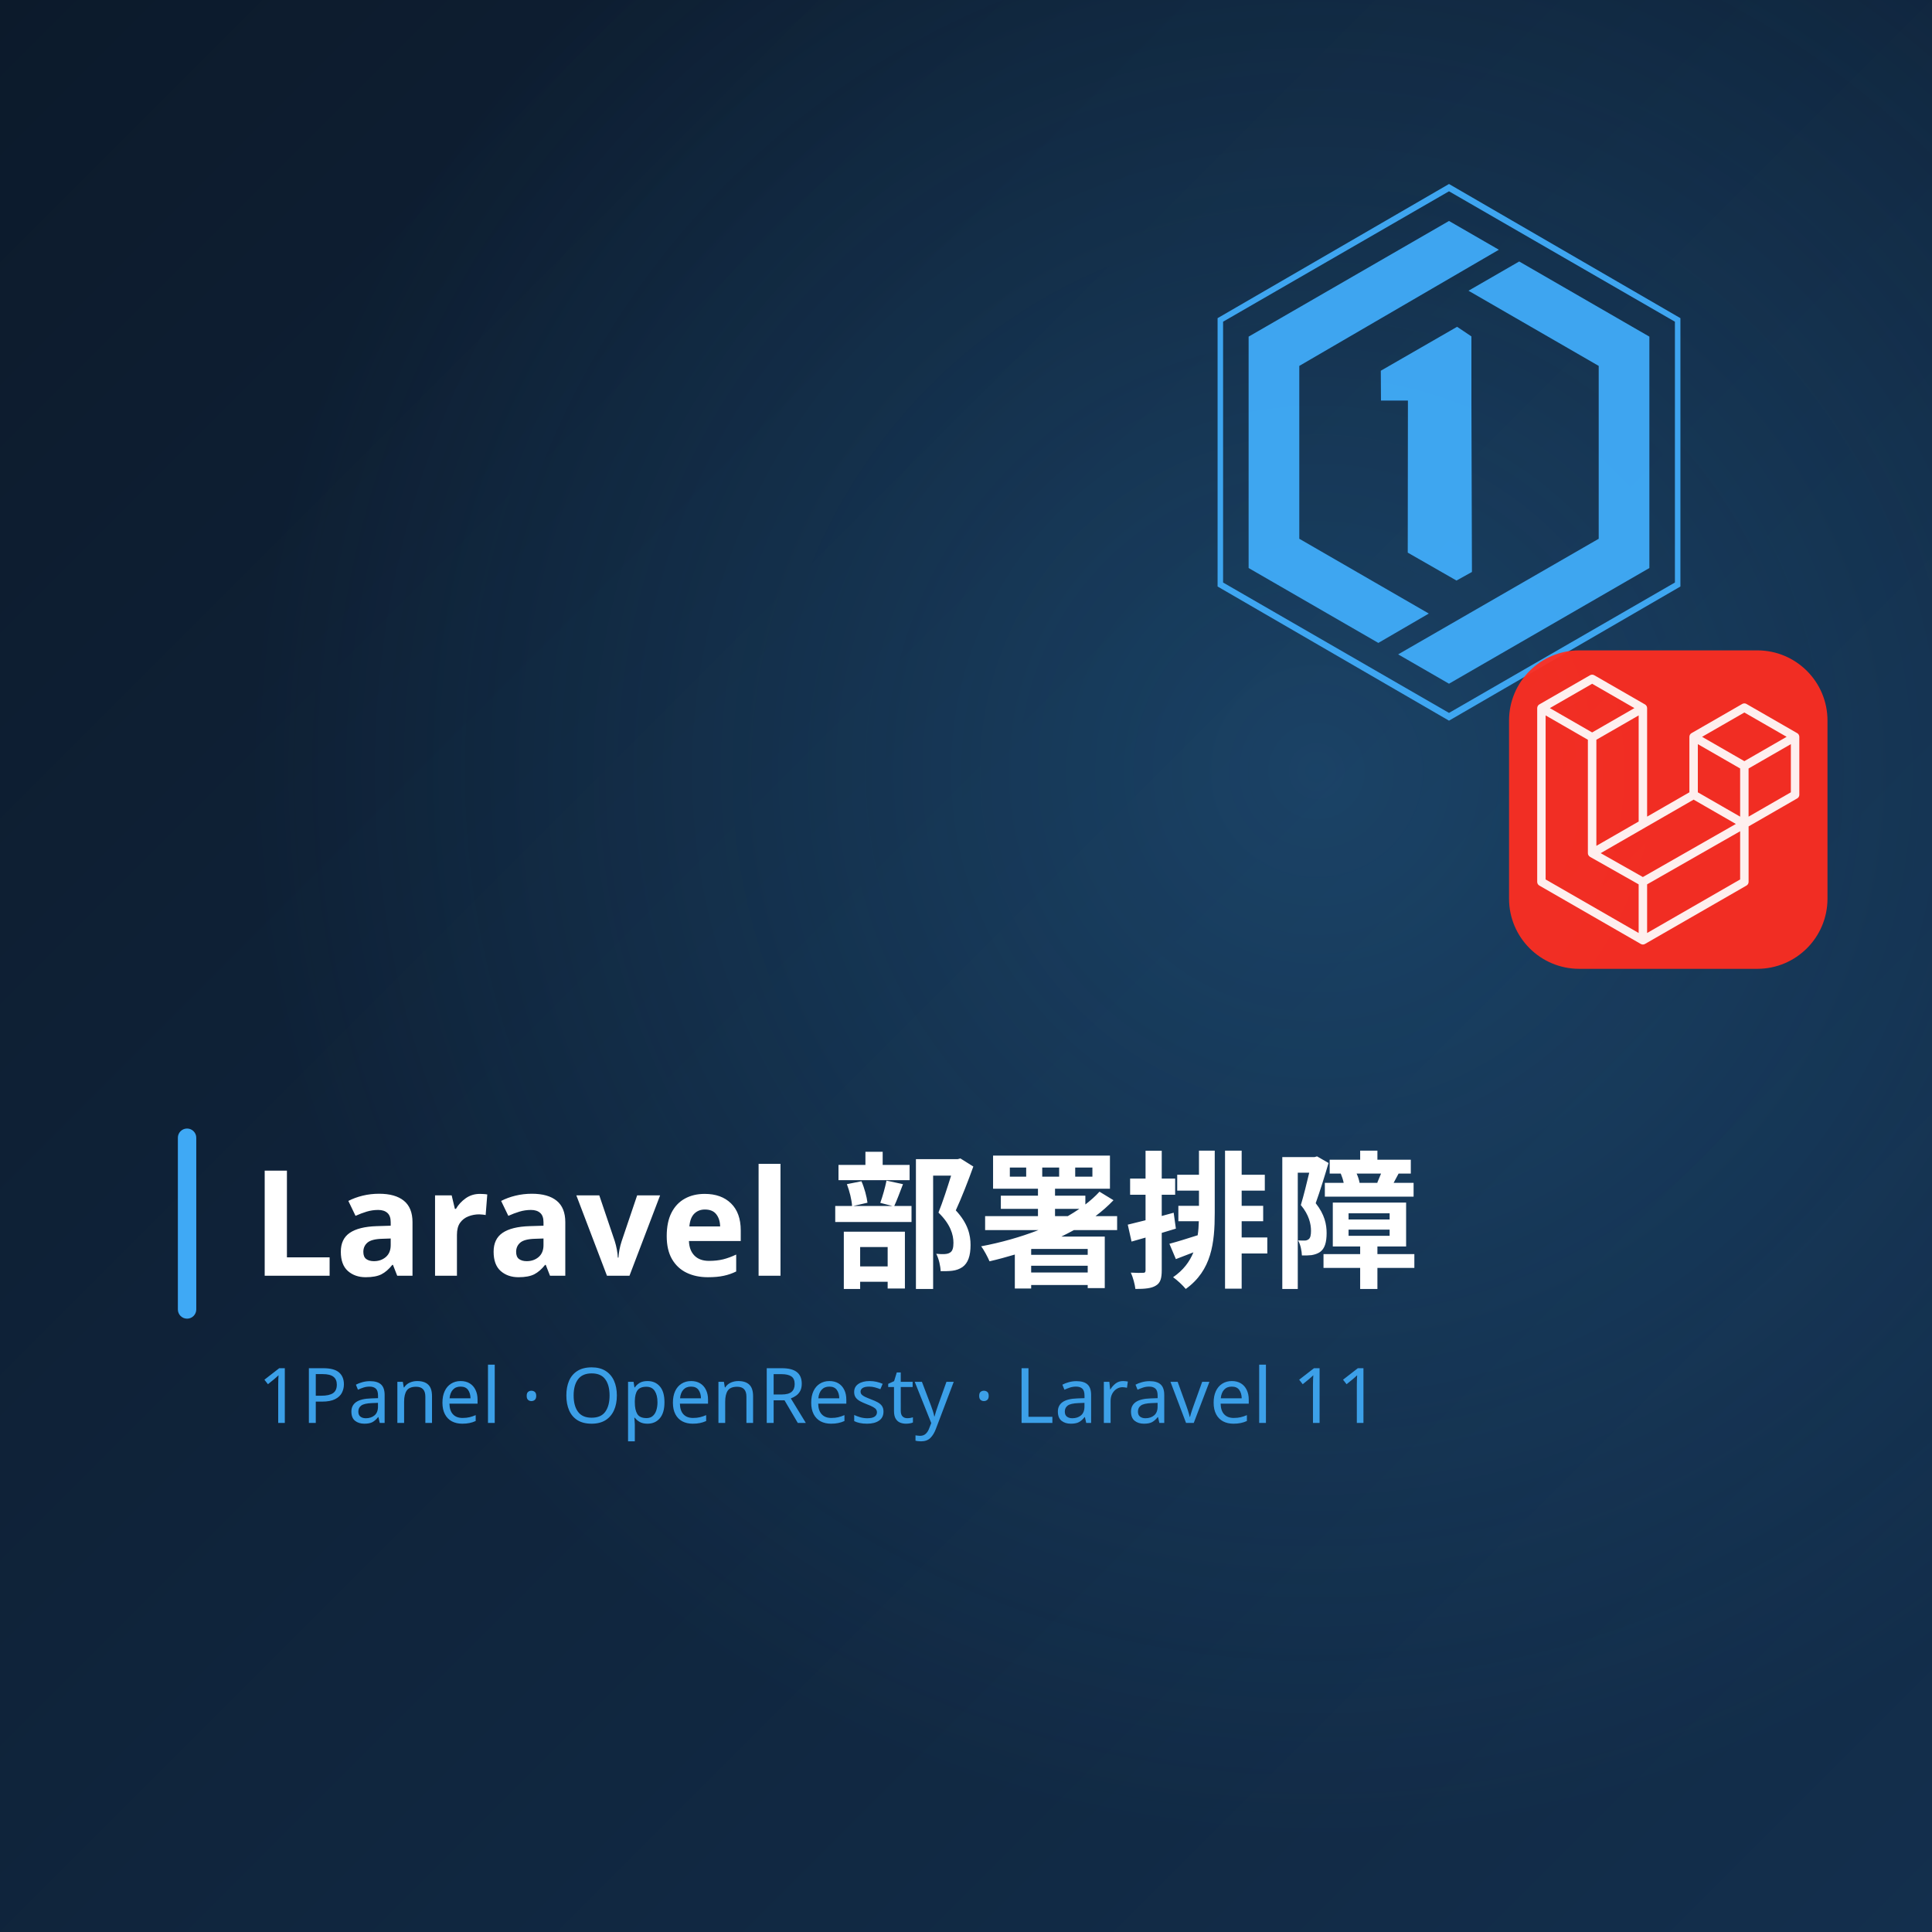
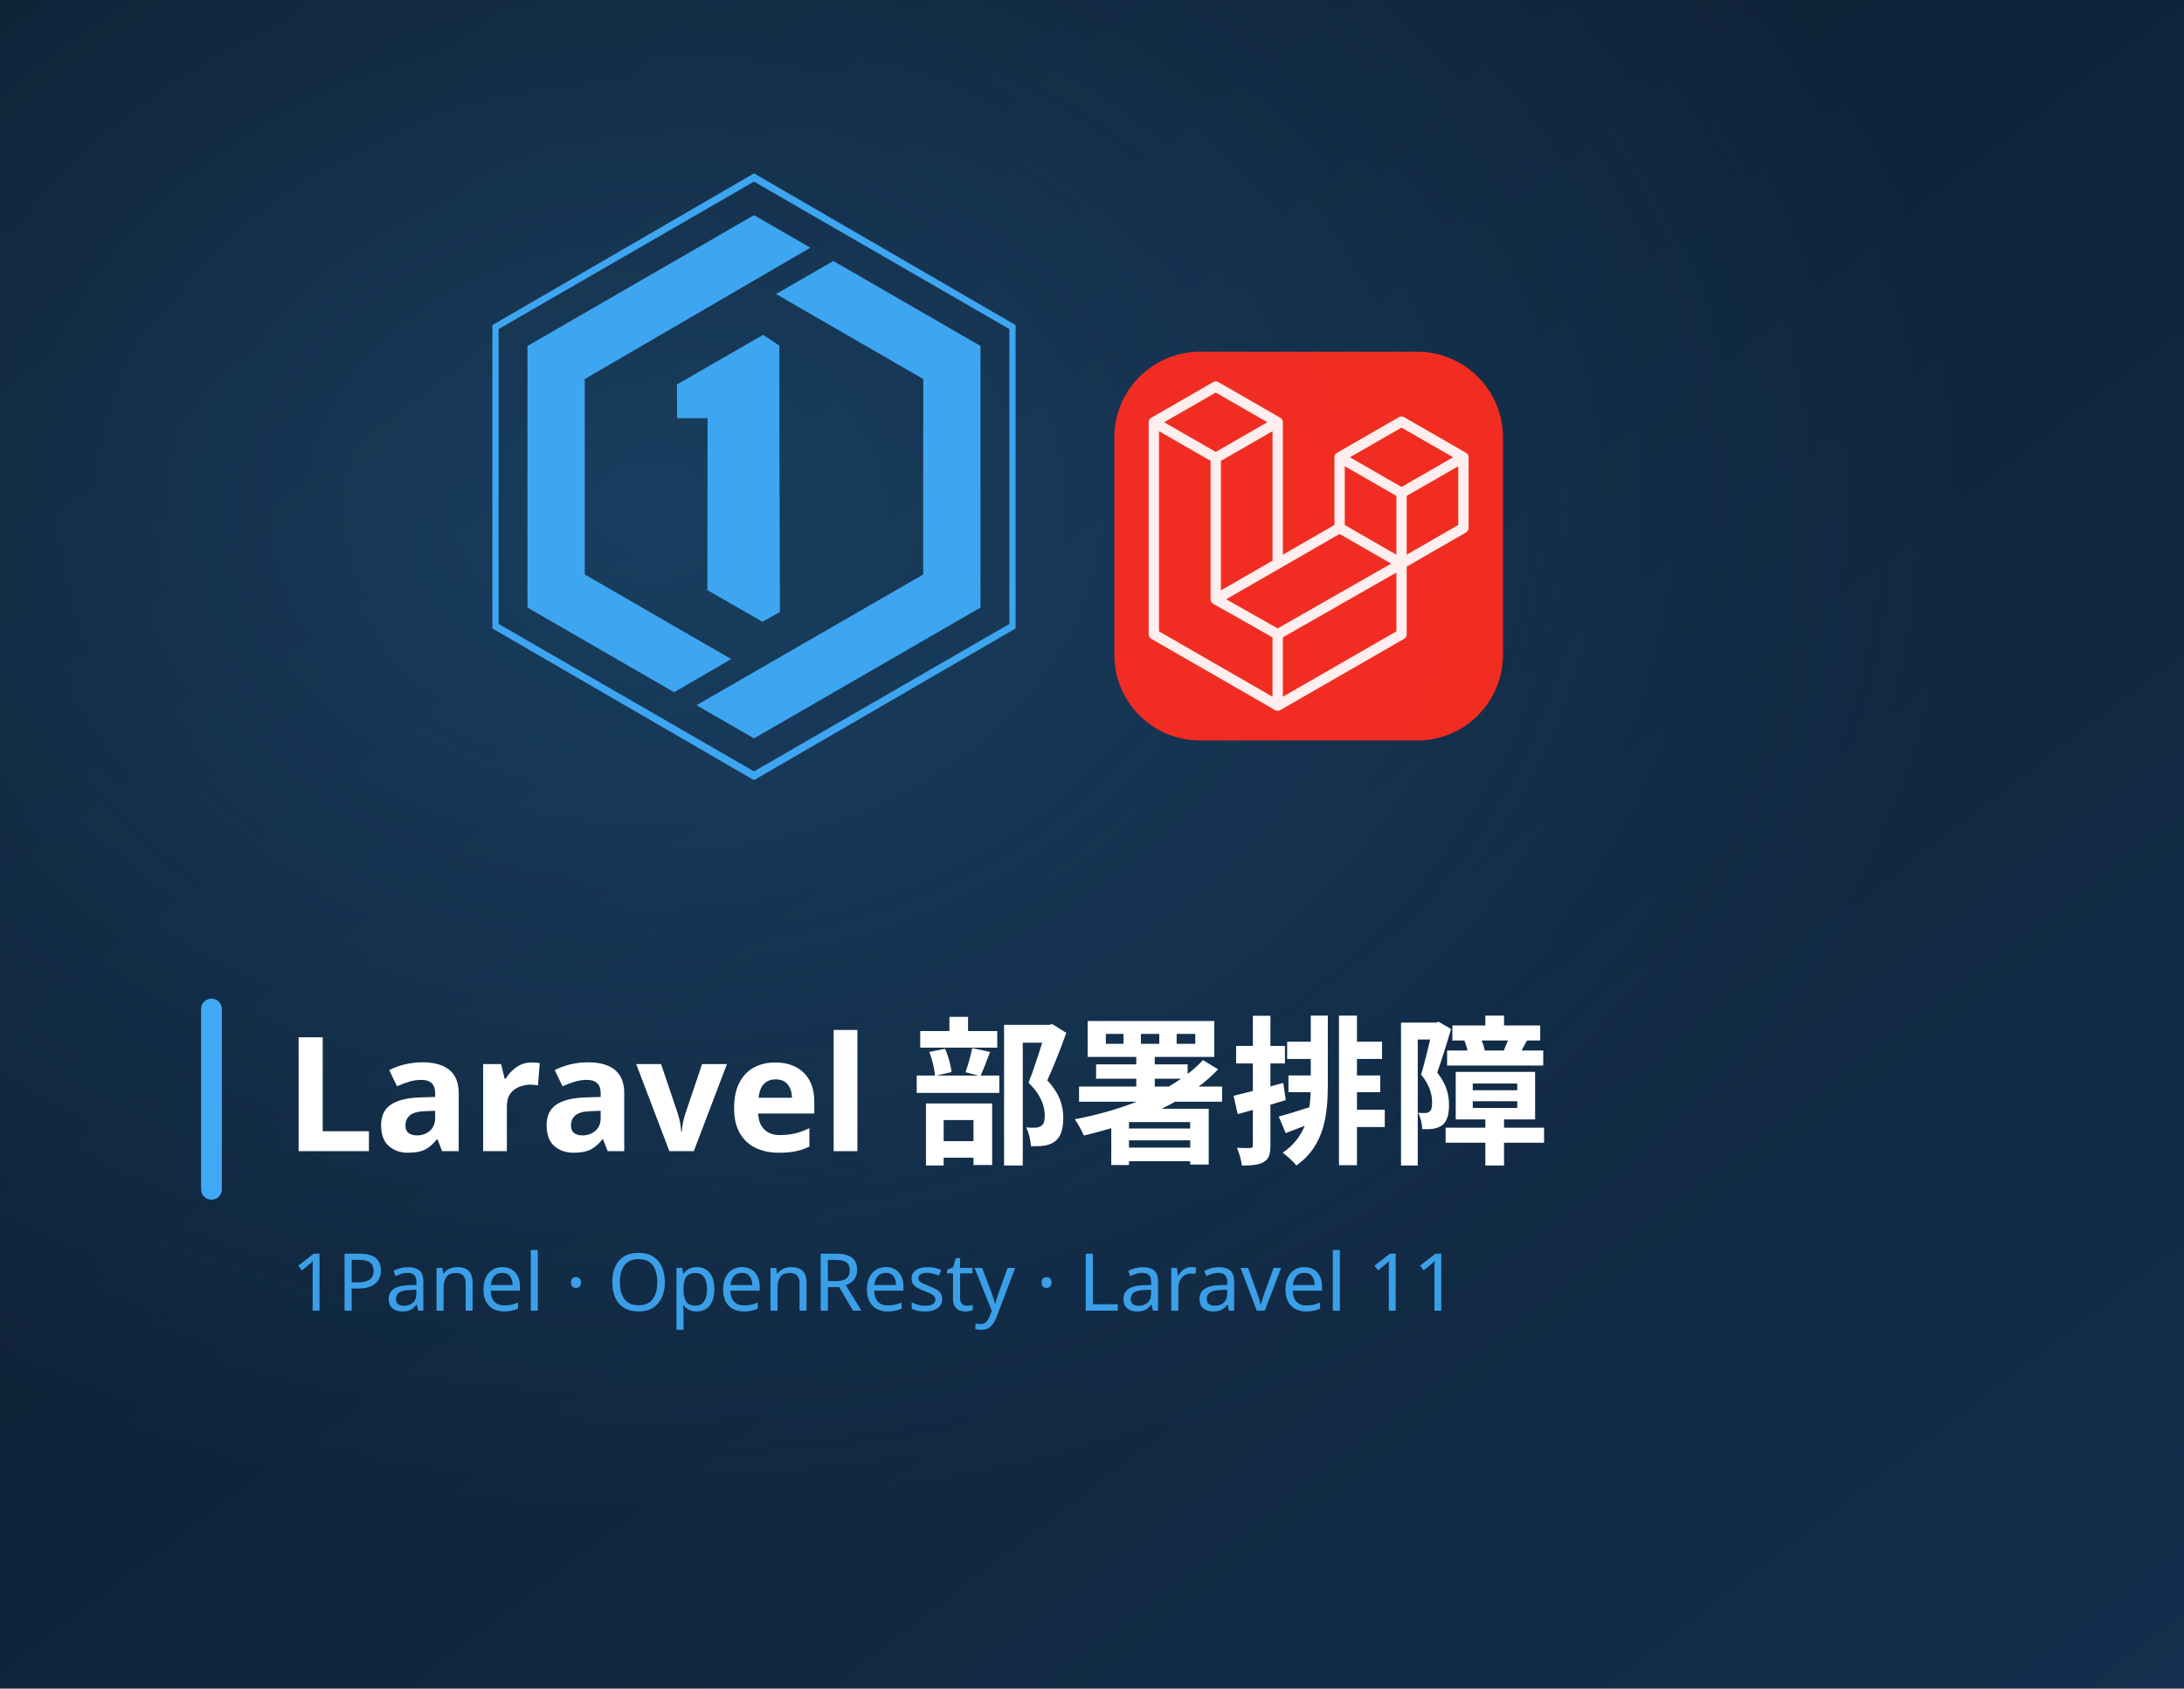
- <svg xmlns="http://www.w3.org/2000/svg" width="630" height="630" viewBox="0 0 630 630" font-family="Microsoft YaHei, PingFang SC, sans-serif">
+ <svg xmlns="http://www.w3.org/2000/svg" width="630" height="487" viewBox="0 0 630 487" font-family="Microsoft YaHei, PingFang SC, sans-serif">
  <defs>
    <linearGradient id="bg" x1="0" y1="0" x2="1" y2="1">
      <stop offset="0%" stop-color="#0c1a2b" />
      <stop offset="100%" stop-color="#132f4d" />
    </linearGradient>
-     <radialGradient id="glow" cx="68%" cy="40%" r="55%">
+     <radialGradient id="glow" cx="30%" cy="30%" r="60%">
      <stop offset="0%" stop-color="#3fa9f5" stop-opacity="0.22" />
      <stop offset="100%" stop-color="#3fa9f5" stop-opacity="0" />
    </radialGradient>
  </defs>
-   <rect width="630" height="630" fill="url(#bg)" />
-   <rect width="630" height="630" fill="url(#glow)" />
-   <g transform="translate(385.00,60.00) scale(7.29167)" opacity="0.97">
+   <rect width="630" height="487" fill="url(#bg)" />
+   <rect width="630" height="487" fill="url(#glow)" />
+   <g transform="translate(130.00,50.00) scale(7.29167)" opacity="0.97">
    <g fill="#3fa9f5">
      <path d="m12 0 10.349 6v12L12 24 1.651 18V6zm0 .326L1.897 6.158v11.664L12 23.653l10.103-5.831V6.158zM8.84 20.523l-5.801-3.349V6.826L12 1.653l2.23 1.287-8.925 5.195v7.73l5.792 3.345zm6.299-17.058 5.822 3.361v10.348L12 22.347l-2.274-1.312 8.969-5.17v-7.73l-5.823-3.362zm-2.137 3.35v2.869l.024 7.666-.691.384-2.18-1.249.008-6.801H8.958L8.95 8.351l3.412-1.965z" />
    </g>
  </g>
-   <rect x="492.08" y="212.08" width="103.84" height="103.84" rx="22.88" fill="#ff2d20" fill-opacity="0.94" />
-   <g transform="translate(500.00,220.00) scale(3.66667)" opacity="0.92">
+   <rect x="321.45" y="101.45" width="112.10" height="112.10" rx="24.70" fill="#ff2d20" fill-opacity="0.94" />
+   <g transform="translate(330.00,110.00) scale(3.95833)" opacity="0.92">
    <g fill="#ffffff">
      <path d="M23.642 5.43a.364.364 0 01.014.1v5.149c0 .135-.073.26-.189.326l-4.323 2.49v4.934a.378.378 0 01-.188.326L9.93 23.949a.316.316 0 01-.066.027c-.008.002-.016.008-.024.01a.348.348 0 01-.192 0c-.011-.002-.02-.008-.03-.012-.02-.008-.042-.014-.062-.025L.533 18.755a.376.376 0 01-.189-.326V2.974c0-.033.005-.066.014-.098.003-.012.01-.02.014-.032a.369.369 0 01.023-.058c.004-.013.015-.022.023-.033l.033-.045c.012-.01.025-.018.037-.027.014-.012.027-.024.041-.034H.53L5.043.05a.375.375 0 01.375 0L9.93 2.647h.002c.015.01.027.021.04.033l.038.027c.013.014.02.03.033.045.008.011.02.021.025.033.01.02.017.038.024.058.003.011.01.021.013.032.01.031.014.064.014.098v9.652l3.76-2.164V5.527c0-.033.004-.066.013-.098.003-.01.01-.02.013-.032a.487.487 0 01.024-.059c.007-.012.018-.02.025-.033.012-.015.021-.03.033-.043.012-.012.025-.02.037-.028.014-.01.026-.023.041-.032h.001l4.513-2.598a.375.375 0 01.375 0l4.513 2.598c.016.01.027.021.042.031.012.01.025.018.036.028.013.014.022.03.034.044.008.012.019.021.024.033.011.02.018.04.024.06.006.01.012.021.015.032zm-.74 5.032V6.179l-1.578.908-2.182 1.256v4.283zm-4.51 7.75v-4.287l-2.147 1.225-6.126 3.498v4.325zM1.093 3.624v14.588l8.273 4.761v-4.325l-4.322-2.445-.002-.003H5.04c-.014-.01-.025-.021-.04-.031-.011-.01-.024-.018-.035-.027l-.001-.002c-.013-.012-.021-.025-.031-.04-.01-.011-.021-.022-.028-.036h-.002c-.008-.014-.013-.031-.02-.047-.006-.016-.014-.027-.018-.043a.49.49 0 01-.008-.057c-.002-.014-.006-.027-.006-.041V5.789l-2.18-1.257zM5.23.81L1.47 2.974l3.76 2.164 3.758-2.164zm1.956 13.505l2.182-1.256V3.624l-1.58.91-2.182 1.255v9.435zm11.581-10.95l-3.76 2.163 3.76 2.163 3.759-2.164zm-.376 4.978L16.21 7.087 14.63 6.18v4.283l2.182 1.256 1.58.908zm-8.65 9.654l5.514-3.148 2.756-1.572-3.757-2.163-4.323 2.489-3.941 2.27z" />
    </g>
  </g>
-   <rect x="58" y="368" width="6" height="62" fill="#3fa9f5" rx="3" />
-   <text x="82" y="416" font-size="48" font-weight="bold" fill="#ffffff">Laravel 部署排障</text>
-   <text x="84" y="464" font-size="25" fill="#3fa9f5" opacity="0.92">1Panel · OpenResty · Laravel 11</text>
+   <rect x="58" y="288" width="6" height="58" fill="#3fa9f5" rx="3" />
+   <text x="82" y="332" font-size="46" font-weight="bold" fill="#ffffff">Laravel 部署排障</text>
+   <text x="84" y="378" font-size="23" fill="#3fa9f5" opacity="0.92">1Panel · OpenResty · Laravel 11</text>
</svg>
